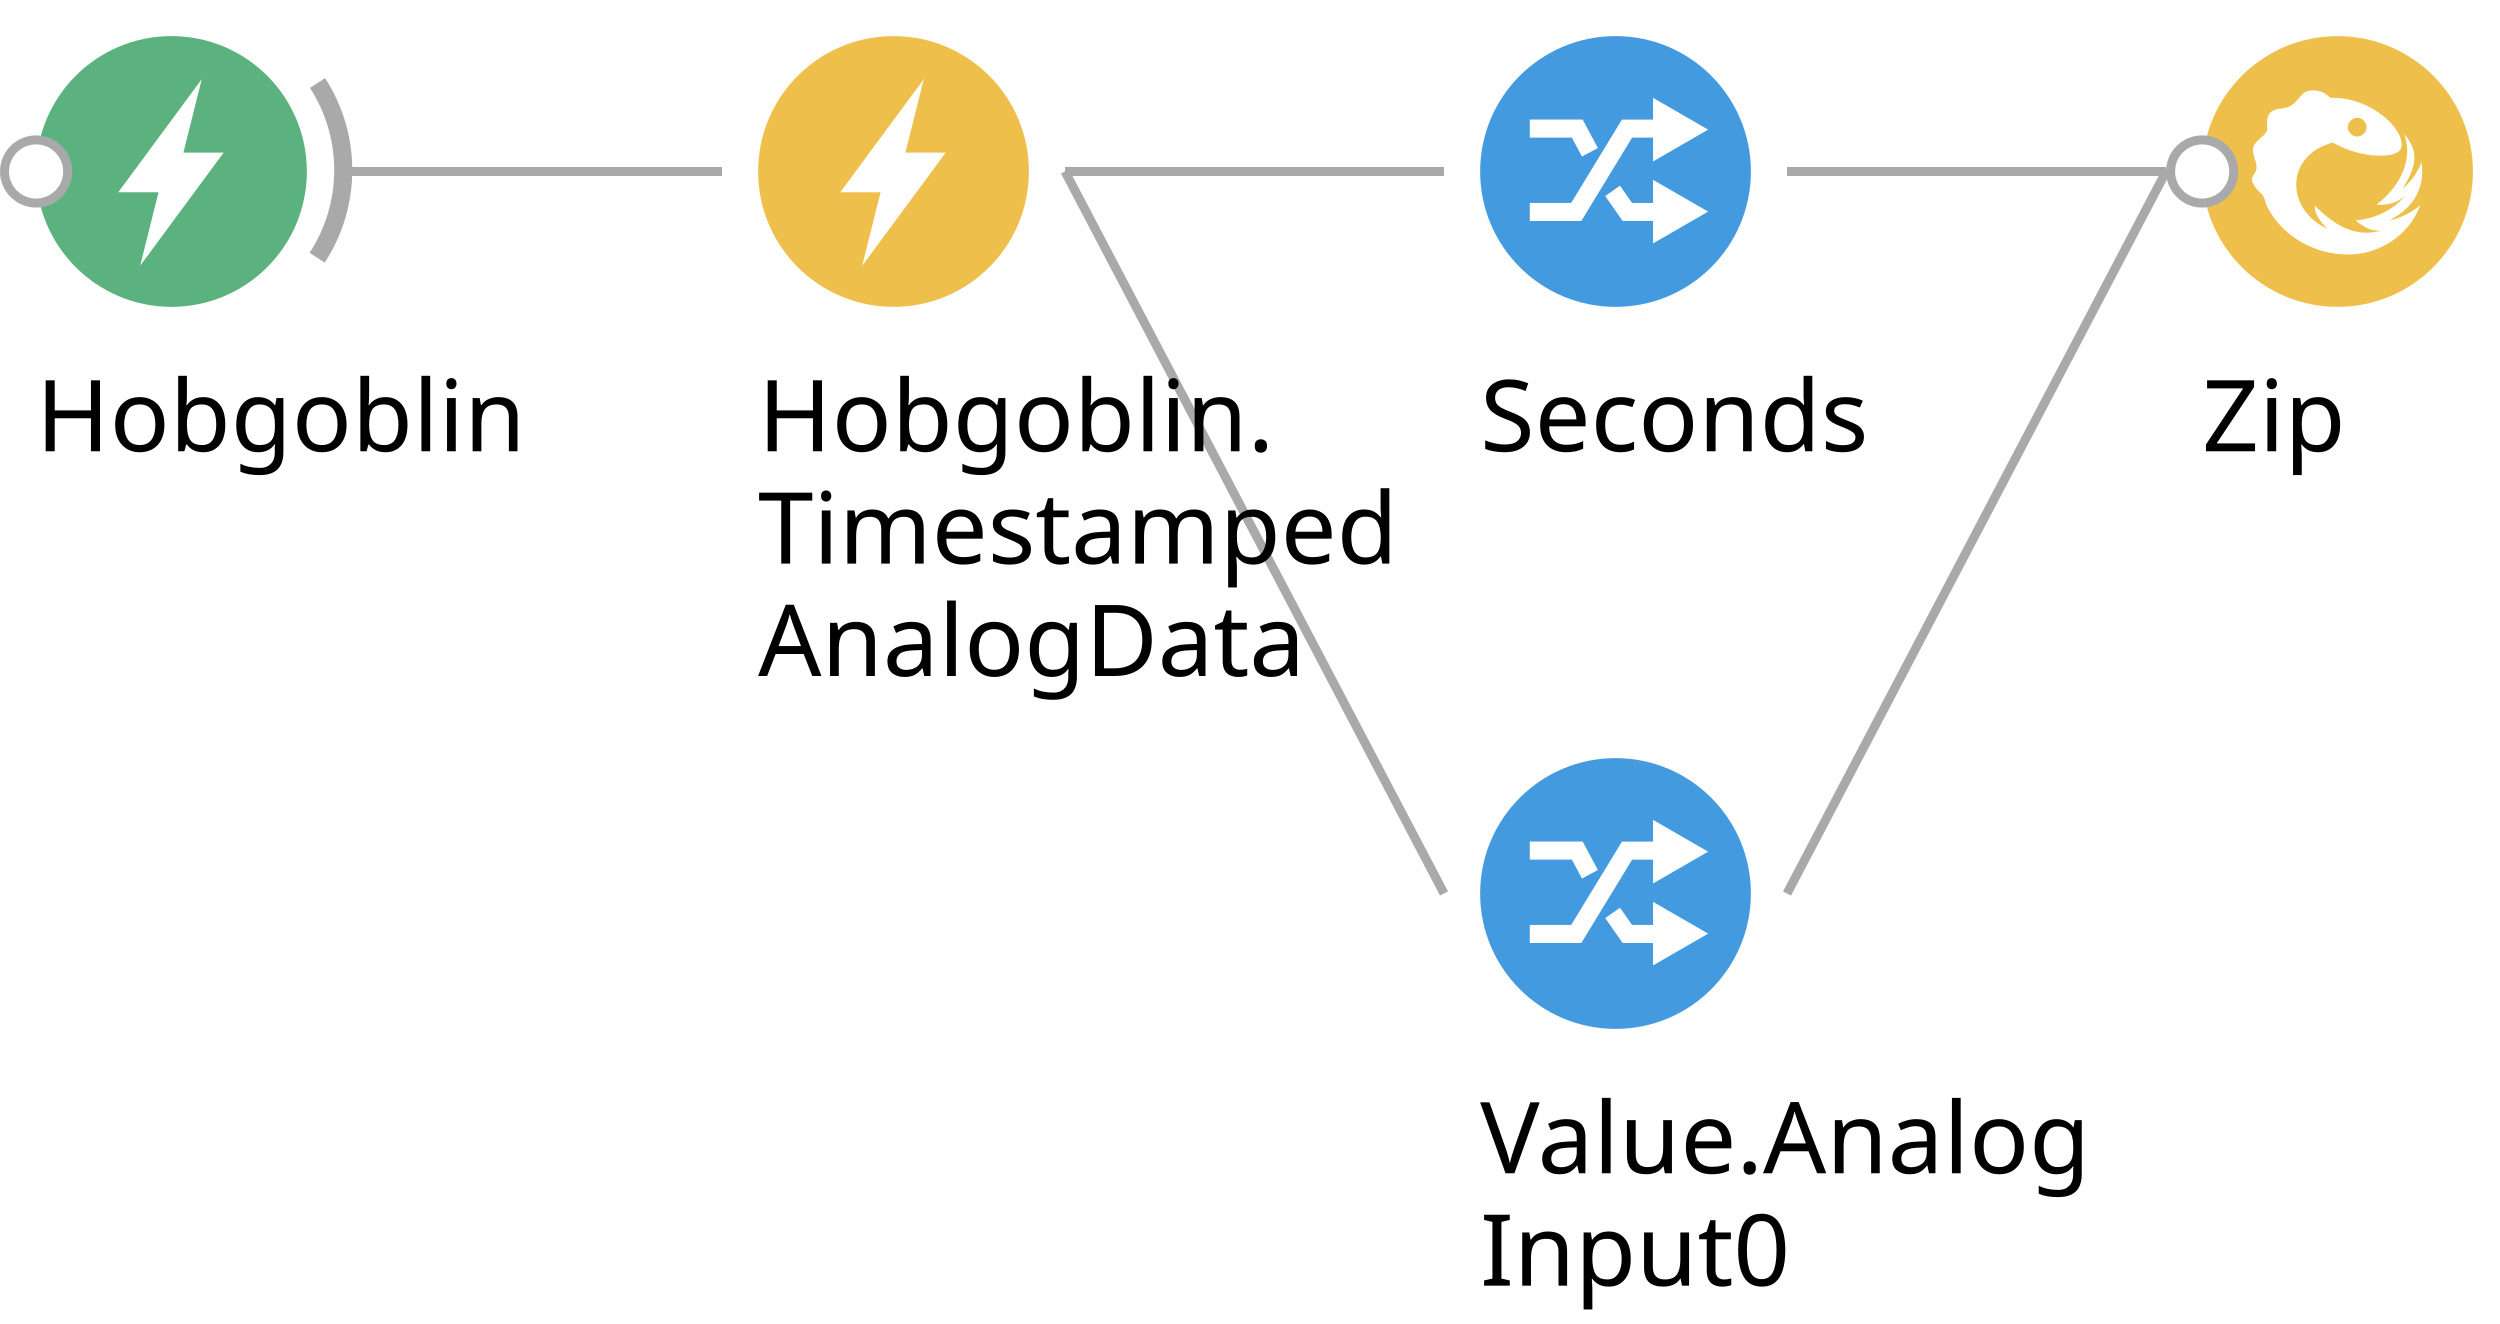
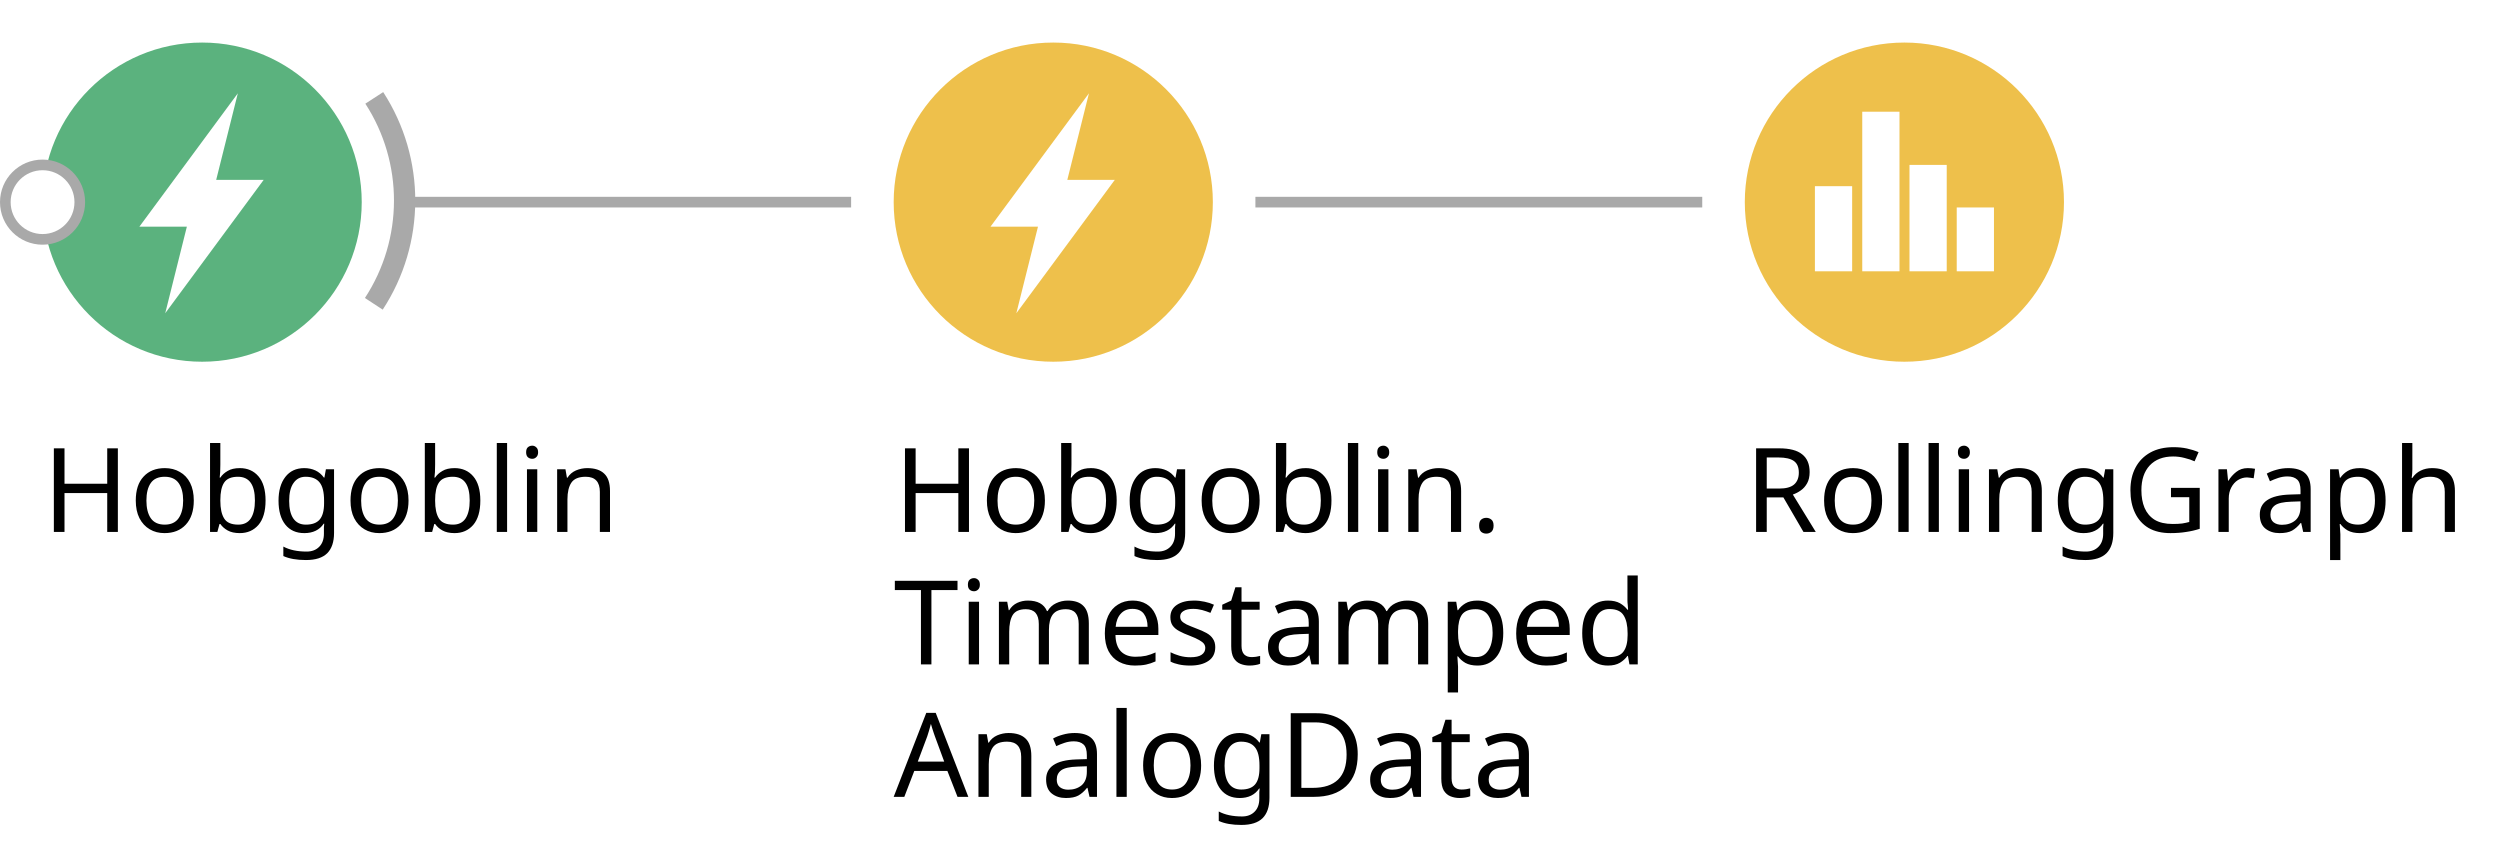
- <svg xmlns="http://www.w3.org/2000/svg" width="277" height="146.65" id="SvgGdi_output">
+ <svg xmlns="http://www.w3.org/2000/svg" width="234.984" height="80.476" id="SvgGdi_output">
  <style>text { fill: #000; } @media (prefers-color-scheme: dark) { text { fill: #eee; } }</style>
  <rect id="background" height="100.00%" style="fill:none;" width="100.00%" y="0.00" x="0.00" />
  <g style="shape-rendering:auto;" id="root_group">
-     <line y1="19.00" style="stroke:rgb(169,169,169);fill:none;stroke-linecap:butt;stroke-miterlimit:9;opacity:1;stroke-width:1;stroke-linejoin:miter;" id="2" x2="240.00" y2="19.00" x1="198.00" />
-     <line y1="99.00" style="stroke:rgb(169,169,169);fill:none;stroke-linecap:butt;stroke-miterlimit:9;opacity:1;stroke-width:1;stroke-linejoin:miter;" id="3" x2="240.00" y2="19.00" x1="198.00" />
-     <line y1="19.00" style="stroke:rgb(169,169,169);fill:none;stroke-linecap:butt;stroke-miterlimit:9;opacity:1;stroke-width:1;stroke-linejoin:miter;" id="4" x2="160.00" y2="19.00" x1="118.00" />
-     <line y1="19.00" style="stroke:rgb(169,169,169);fill:none;stroke-linecap:butt;stroke-miterlimit:9;opacity:1;stroke-width:1;stroke-linejoin:miter;" id="5" x2="160.00" y2="99.00" x1="118.00" />
-     <line y1="19.00" style="stroke:rgb(169,169,169);fill:none;stroke-linecap:butt;stroke-miterlimit:9;opacity:1;stroke-width:1;stroke-linejoin:miter;" id="6" x2="80.00" y2="19.00" x1="38.00" />
-     <ellipse id="39" cy="15.00" cx="15.00" transform="matrix(1.00 0.00 0.00 1.00 244.00 4.00 ) " rx="15.00" ry="15.00" style="stroke:none;opacity:1;fill:rgb(238,192,75);" />
-     <path style="stroke:none;fill-rule:evenodd;opacity:1;fill:rgb(255,255,255);" transform="matrix(1.00 0.00 0.00 1.00 244.00 4.00 ) " id="42" d="M 12.246 6.014 12.246 6.02 C 12.058 6.02 11.895 6.04 11.767 6.066 10.869 6.353 10.896 6.934 9.877 7.686 8.863 8.264 8.353 7.82 7.615 8.42 6.878 9.016 7.393 10.383 7.084 10.648 6.777 11.18 5.826 11.655 5.652 12.326 5.509 13.185 6.042 13.797 6.021 14.533 6.083 15.146 5.411 15.495 5.508 15.992 5.797 16.804 6.354 17.292 6.617 17.518 6.663 17.55 6.7 17.599 6.715 17.602 6.791 17.792 6.859 17.986 6.955 18.166 6.95 18.14 6.949 18.114 6.943 18.088 6.998 18.305 7.055 18.524 7.133 18.738 8.683 22.099 12.814 24.686 17.342 24.117 19.541 23.848 22.824 22.332 24.166 18.738 23.22 19.587 21.532 20.324 20.777 20.381 23.33 19.105 24.707 16.937 24.32 13.975 23.792 15.233 23.093 16.201 22.221 16.865 24.075 13.976 23.757 12.481 22.385 10.84 23.366 13.539 22.097 16.534 19.332 18.664 20.452 18.785 21.517 18.516 22.502 17.713 21.013 19.374 19.15 20.208 17.014 20.436 18.034 21.303 19.018 21.695 19.959 21.527 17.345 22.249 15.155 21.454 12.49 18.801 12.351 19.515 13.105 20.628 13.883 21.338 9.373 19.383 8.976 13.296 14.469 11.793 14.472 11.793 14.475 11.794 14.478 11.793 17.75 13.707 21.865 13.581 22.051 12.344 22.509 10.861 19.965 7.805 16.162 7.008 15.462 6.871 14.792 6.817 14.154 6.836 14.167 6.836 14.179 6.836 14.191 6.826 13.584 6.177 12.81 6.012 12.246 6.014 z M 17.178 9.047 C 17.724 9.047 18.223 9.544 18.223 10.09 18.223 10.636 17.724 11.133 17.178 11.133 16.632 11.133 16.135 10.636 16.135 10.09 16.135 9.544 16.632 9.047 17.178 9.047 z " />
-     <ellipse id="43" cy="19.00" cx="244.00" rx="3.00" ry="3.00" style="stroke:rgb(169,169,169);fill:none;stroke-linecap:butt;stroke-miterlimit:9;opacity:1;stroke-width:2;stroke-linejoin:miter;" />
-     <ellipse id="44" cy="19.00" cx="244.00" rx="3.00" ry="3.00" style="stroke:none;opacity:1;fill:rgb(255,255,255);" />
-     <text id="45" transform="matrix(1.00 0.00 0.00 1.00 0.00 0.00 ) " x="244.00px" y="39.00px" style="stroke:none;clip-path:url(#47_text_clipper);font-family:Microsoft Sans Serif;font-size:8.25pt;opacity:1;">
-       <tspan dy="8.25pt" id="49">Zip</tspan>
+     <line y1="19.00" style="stroke:rgb(169,169,169);fill:none;stroke-linecap:butt;stroke-miterlimit:9;opacity:1;stroke-width:1;stroke-linejoin:miter;" id="2" x2="160.00" y2="19.00" x1="118.00" />
+     <line y1="19.00" style="stroke:rgb(169,169,169);fill:none;stroke-linecap:butt;stroke-miterlimit:9;opacity:1;stroke-width:1;stroke-linejoin:miter;" id="3" x2="80.00" y2="19.00" x1="38.00" />
+     <ellipse id="36" cy="15.00" cx="15.00" transform="matrix(1.00 0.00 0.00 1.00 164.00 4.00 ) " rx="15.00" ry="15.00" style="stroke:none;opacity:1;fill:rgb(238,192,75);" />
+     <rect id="43" height="8.00" style="stroke:none;opacity:1;fill:rgb(255,255,255);" transform="matrix(1.00 0.00 0.00 1.00 164.00 4.00 ) " width="3.50" y="13.50" x="6.59" />
+     <rect id="44" height="15.00" style="stroke:none;opacity:1;fill:rgb(255,255,255);" transform="matrix(1.00 0.00 0.00 1.00 164.00 4.00 ) " width="3.50" y="6.50" x="11.04" />
+     <rect id="45" height="10.00" style="stroke:none;opacity:1;fill:rgb(255,255,255);" transform="matrix(1.00 0.00 0.00 1.00 164.00 4.00 ) " width="3.50" y="11.50" x="15.48" />
+     <rect id="46" height="6.00" style="stroke:none;opacity:1;fill:rgb(255,255,255);" transform="matrix(1.00 0.00 0.00 1.00 164.00 4.00 ) " width="3.50" y="15.50" x="19.92" />
+     <text id="47" transform="matrix(1.00 0.00 0.00 1.00 0.00 0.00 ) " x="164.00px" y="39.00px" style="stroke:none;clip-path:url(#49_text_clipper);font-family:Microsoft Sans Serif;font-size:8.25pt;opacity:1;">
+       <tspan dy="8.25pt" id="51">RollingGraph</tspan>
    </text>
-     <ellipse id="53" cy="15.00" cx="15.00" transform="matrix(1.00 0.00 0.00 1.00 164.00 4.00 ) " rx="15.00" ry="15.00" style="stroke:none;opacity:1;fill:rgb(68,154,223);" />
-     <path d="M 19.156 13.888 19.156 10.365 19.156 6.841 25.259 10.365 22.207 12.126 z " style="stroke:none;fill-rule:evenodd;opacity:1;fill:rgb(255,255,255);" transform="matrix(1.00 0.00 0.00 1.00 164.00 4.00 ) " id="58" />
-     <path d="M 19.156 22.97 19.156 19.447 19.156 15.923 25.259 19.447 22.207 21.208 z " style="stroke:none;fill-rule:evenodd;opacity:1;fill:rgb(255,255,255);" transform="matrix(1.00 0.00 0.00 1.00 164.00 4.00 ) " id="59" />
-     <path d="M 5.5 19.484 10.649 19.484 16.274 10.248 19.373 10.248 M 14.677 17.148 16.309 19.483 19.22 19.483 M 5.5 10.244 10.759 10.244 12.165 12.871 " style="stroke:rgb(255,255,255);fill:none;stroke-linecap:butt;stroke-miterlimit:9;opacity:1;stroke-width:2;stroke-linejoin:miter;" transform="matrix(1.00 0.00 0.00 1.00 164.00 4.00 ) " id="60" />
-     <text id="61" transform="matrix(1.00 0.00 0.00 1.00 0.00 0.00 ) " x="164.00px" y="39.00px" style="stroke:none;clip-path:url(#63_text_clipper);font-family:Microsoft Sans Serif;font-size:8.25pt;opacity:1;">
-       <tspan dy="8.25pt" id="65">Seconds</tspan>
+     <ellipse id="53" cy="15.00" cx="15.00" transform="matrix(1.00 0.00 0.00 1.00 84.00 4.00 ) " rx="15.00" ry="15.00" style="stroke:none;opacity:1;fill:rgb(238,192,75);" />
+     <path d="M 11.529 25.444 20.783 12.908 16.32 12.908 18.355 4.769 9.101 17.305 13.564 17.305 z " style="stroke:none;fill-rule:evenodd;opacity:1;fill:rgb(255,255,255);" transform="matrix(1.00 0.00 0.00 1.00 84.00 4.00 ) " id="56" />
+     <text id="57" transform="matrix(1.00 0.00 0.00 1.00 0.00 0.00 ) " x="84.00px" y="39.00px" style="stroke:none;clip-path:url(#59_text_clipper);font-family:Microsoft Sans Serif;font-size:8.25pt;opacity:1;">
+       <tspan dy="8.25pt" id="61">Hobgoblin.</tspan>
    </text>
-     <ellipse id="67" cy="15.00" cx="15.00" transform="matrix(1.00 0.00 0.00 1.00 164.00 84.00 ) " rx="15.00" ry="15.00" style="stroke:none;opacity:1;fill:rgb(68,154,223);" />
-     <path d="M 19.156 13.888 19.156 10.365 19.156 6.841 25.259 10.365 22.207 12.126 z " style="stroke:none;fill-rule:evenodd;opacity:1;fill:rgb(255,255,255);" transform="matrix(1.00 0.00 0.00 1.00 164.00 84.00 ) " id="68" />
-     <path d="M 19.156 22.97 19.156 19.447 19.156 15.923 25.259 19.447 22.207 21.208 z " style="stroke:none;fill-rule:evenodd;opacity:1;fill:rgb(255,255,255);" transform="matrix(1.00 0.00 0.00 1.00 164.00 84.00 ) " id="69" />
-     <path d="M 5.5 19.484 10.649 19.484 16.274 10.248 19.373 10.248 M 14.677 17.148 16.309 19.483 19.22 19.483 M 5.5 10.244 10.759 10.244 12.165 12.871 " style="stroke:rgb(255,255,255);fill:none;stroke-linecap:butt;stroke-miterlimit:9;opacity:1;stroke-width:2;stroke-linejoin:miter;" transform="matrix(1.00 0.00 0.00 1.00 164.00 84.00 ) " id="70" />
-     <text id="71" transform="matrix(1.00 0.00 0.00 1.00 0.00 0.00 ) " x="164.00px" y="119.00px" style="stroke:none;clip-path:url(#73_text_clipper);font-family:Microsoft Sans Serif;font-size:8.25pt;opacity:1;">
-       <tspan dy="8.25pt" id="75">Value.Analog</tspan>
+     <text id="63" transform="matrix(1.00 0.00 0.00 1.00 0.00 0.00 ) " x="84.00px" y="51.45px" style="stroke:none;clip-path:url(#65_text_clipper);font-family:Microsoft Sans Serif;font-size:8.25pt;opacity:1;">
+       <tspan dy="8.25pt" id="67">Timestamped</tspan>
    </text>
-     <text id="77" transform="matrix(1.00 0.00 0.00 1.00 0.00 0.00 ) " x="164.00px" y="131.45px" style="stroke:none;clip-path:url(#79_text_clipper);font-family:Microsoft Sans Serif;font-size:8.25pt;opacity:1;">
-       <tspan dy="8.25pt" id="81">Input0</tspan>
+     <text id="69" transform="matrix(1.00 0.00 0.00 1.00 0.00 0.00 ) " x="84.00px" y="63.90px" style="stroke:none;clip-path:url(#71_text_clipper);font-family:Microsoft Sans Serif;font-size:8.25pt;opacity:1;">
+       <tspan dy="8.25pt" id="73">AnalogData</tspan>
    </text>
-     <ellipse id="83" cy="15.00" cx="15.00" transform="matrix(1.00 0.00 0.00 1.00 84.00 4.00 ) " rx="15.00" ry="15.00" style="stroke:none;opacity:1;fill:rgb(238,192,75);" />
-     <path d="M 11.529 25.444 20.783 12.908 16.32 12.908 18.355 4.769 9.101 17.305 13.564 17.305 z " style="stroke:none;fill-rule:evenodd;opacity:1;fill:rgb(255,255,255);" transform="matrix(1.00 0.00 0.00 1.00 84.00 4.00 ) " id="86" />
-     <text id="87" transform="matrix(1.00 0.00 0.00 1.00 0.00 0.00 ) " x="84.00px" y="39.00px" style="stroke:none;clip-path:url(#89_text_clipper);font-family:Microsoft Sans Serif;font-size:8.25pt;opacity:1;">
-       <tspan dy="8.25pt" id="91">Hobgoblin.</tspan>
-     </text>
-     <text id="93" transform="matrix(1.00 0.00 0.00 1.00 0.00 0.00 ) " x="84.00px" y="51.45px" style="stroke:none;clip-path:url(#95_text_clipper);font-family:Microsoft Sans Serif;font-size:8.25pt;opacity:1;">
-       <tspan dy="8.25pt" id="97">Timestamped</tspan>
-     </text>
-     <text id="99" transform="matrix(1.00 0.00 0.00 1.00 0.00 0.00 ) " x="84.00px" y="63.90px" style="stroke:none;clip-path:url(#101_text_clipper);font-family:Microsoft Sans Serif;font-size:8.25pt;opacity:1;">
-       <tspan dy="8.25pt" id="103">AnalogData</tspan>
-     </text>
-     <path style="stroke:rgb(169,169,169);fill:none;stroke-linecap:butt;stroke-miterlimit:9;opacity:1;stroke-width:2;stroke-linejoin:miter;" transform="matrix(1.00 0.00 0.00 1.00 4.00 4.00 ) " id="108" d="M 31.179 5.2 C 34.998 11.092 34.981 18.682 31.136 24.557 " />
-     <ellipse id="109" cy="15.00" cx="15.00" transform="matrix(1.00 0.00 0.00 1.00 4.00 4.00 ) " rx="15.00" ry="15.00" style="stroke:none;opacity:1;fill:rgb(91,178,126);" />
-     <path d="M 11.529 25.444 20.783 12.908 16.32 12.908 18.355 4.769 9.101 17.305 13.564 17.305 z " style="stroke:none;fill-rule:evenodd;opacity:1;fill:rgb(255,255,255);" transform="matrix(1.00 0.00 0.00 1.00 4.00 4.00 ) " id="110" />
-     <ellipse id="111" cy="19.00" cx="4.00" rx="3.00" ry="3.00" style="stroke:rgb(169,169,169);fill:none;stroke-linecap:butt;stroke-miterlimit:9;opacity:1;stroke-width:2;stroke-linejoin:miter;" />
-     <ellipse id="112" cy="19.00" cx="4.00" rx="3.00" ry="3.00" style="stroke:none;opacity:1;fill:rgb(255,255,255);" />
-     <text id="113" transform="matrix(1.00 0.00 0.00 1.00 0.00 0.00 ) " x="4.00px" y="39.00px" style="stroke:none;clip-path:url(#115_text_clipper);font-family:Microsoft Sans Serif;font-size:8.25pt;opacity:1;">
-       <tspan dy="8.25pt" id="117">Hobgoblin</tspan>
+     <path style="stroke:rgb(169,169,169);fill:none;stroke-linecap:butt;stroke-miterlimit:9;opacity:1;stroke-width:2;stroke-linejoin:miter;" transform="matrix(1.00 0.00 0.00 1.00 4.00 4.00 ) " id="78" d="M 31.179 5.2 C 34.998 11.092 34.981 18.682 31.136 24.557 " />
+     <ellipse id="79" cy="15.00" cx="15.00" transform="matrix(1.00 0.00 0.00 1.00 4.00 4.00 ) " rx="15.00" ry="15.00" style="stroke:none;opacity:1;fill:rgb(91,178,126);" />
+     <path d="M 11.529 25.444 20.783 12.908 16.32 12.908 18.355 4.769 9.101 17.305 13.564 17.305 z " style="stroke:none;fill-rule:evenodd;opacity:1;fill:rgb(255,255,255);" transform="matrix(1.00 0.00 0.00 1.00 4.00 4.00 ) " id="80" />
+     <ellipse id="81" cy="19.00" cx="4.00" rx="3.00" ry="3.00" style="stroke:rgb(169,169,169);fill:none;stroke-linecap:butt;stroke-miterlimit:9;opacity:1;stroke-width:2;stroke-linejoin:miter;" />
+     <ellipse id="82" cy="19.00" cx="4.00" rx="3.00" ry="3.00" style="stroke:none;opacity:1;fill:rgb(255,255,255);" />
+     <text id="83" transform="matrix(1.00 0.00 0.00 1.00 0.00 0.00 ) " x="4.00px" y="39.00px" style="stroke:none;clip-path:url(#85_text_clipper);font-family:Microsoft Sans Serif;font-size:8.25pt;opacity:1;">
+       <tspan dy="8.25pt" id="87">Hobgoblin</tspan>
    </text>
  </g>
  <defs id="clips_hatches_and_gradients">
-     <clipPath id="47_text_clipper">
-       <rect x="244.00" y="39.00" width="19.47" height="13.83" id="48" />
+     <clipPath id="49_text_clipper">
+       <rect x="164.00" y="39.00" width="69.98" height="13.83" id="50" />
    </clipPath>
-     <clipPath id="63_text_clipper">
-       <rect x="164.00" y="39.00" width="47.76" height="13.83" id="64" />
+     <clipPath id="59_text_clipper">
+       <rect x="84.00" y="39.00" width="72.36" height="41.48" id="60" />
    </clipPath>
-     <clipPath id="73_text_clipper">
-       <rect x="164.00" y="119.00" width="71.20" height="27.65" id="74" />
+     <clipPath id="65_text_clipper">
+       <rect x="84.00" y="51.45" width="72.36" height="41.48" id="66" />
    </clipPath>
-     <clipPath id="79_text_clipper">
-       <rect x="164.00" y="131.45" width="71.20" height="27.65" id="80" />
+     <clipPath id="71_text_clipper">
+       <rect x="84.00" y="63.90" width="72.36" height="41.48" id="72" />
    </clipPath>
-     <clipPath id="89_text_clipper">
-       <rect x="84.00" y="39.00" width="72.36" height="41.48" id="90" />
-     </clipPath>
-     <clipPath id="95_text_clipper">
-       <rect x="84.00" y="51.45" width="72.36" height="41.48" id="96" />
-     </clipPath>
-     <clipPath id="101_text_clipper">
-       <rect x="84.00" y="63.90" width="72.36" height="41.48" id="102" />
-     </clipPath>
-     <clipPath id="115_text_clipper">
-       <rect x="4.00" y="39.00" width="54.82" height="13.83" id="116" />
+     <clipPath id="85_text_clipper">
+       <rect x="4.00" y="39.00" width="54.82" height="13.83" id="86" />
    </clipPath>
  </defs>
</svg>
